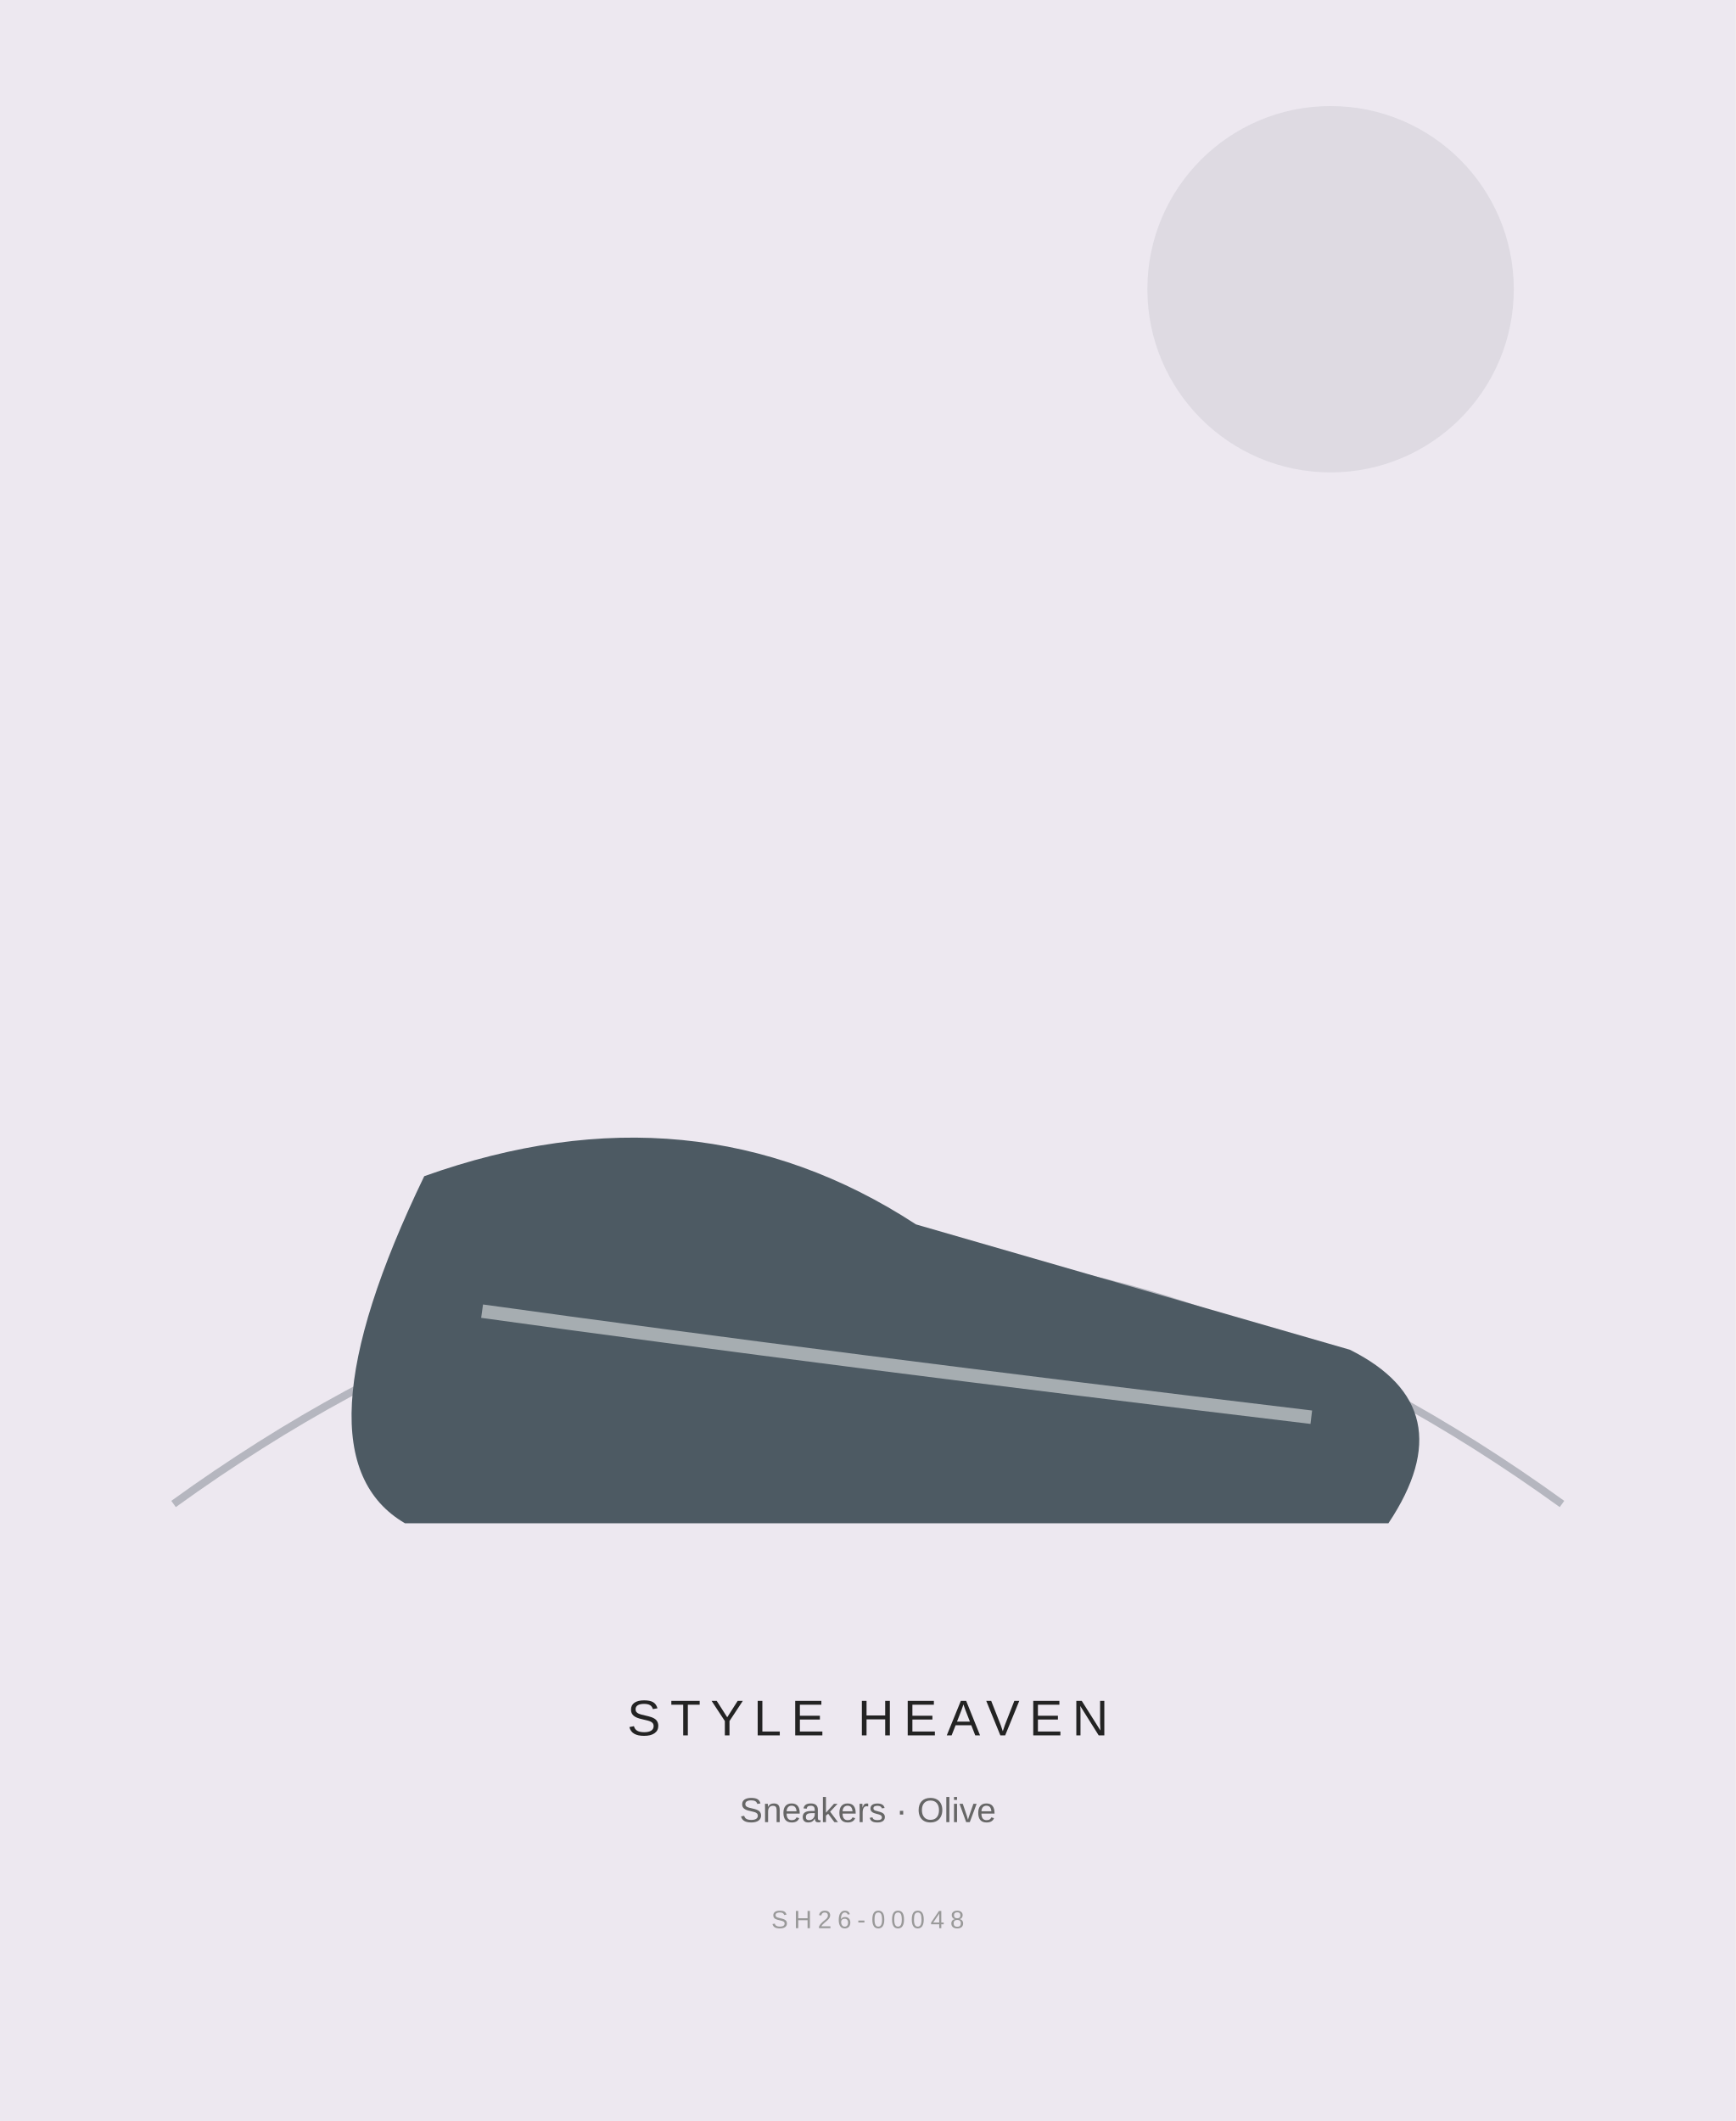
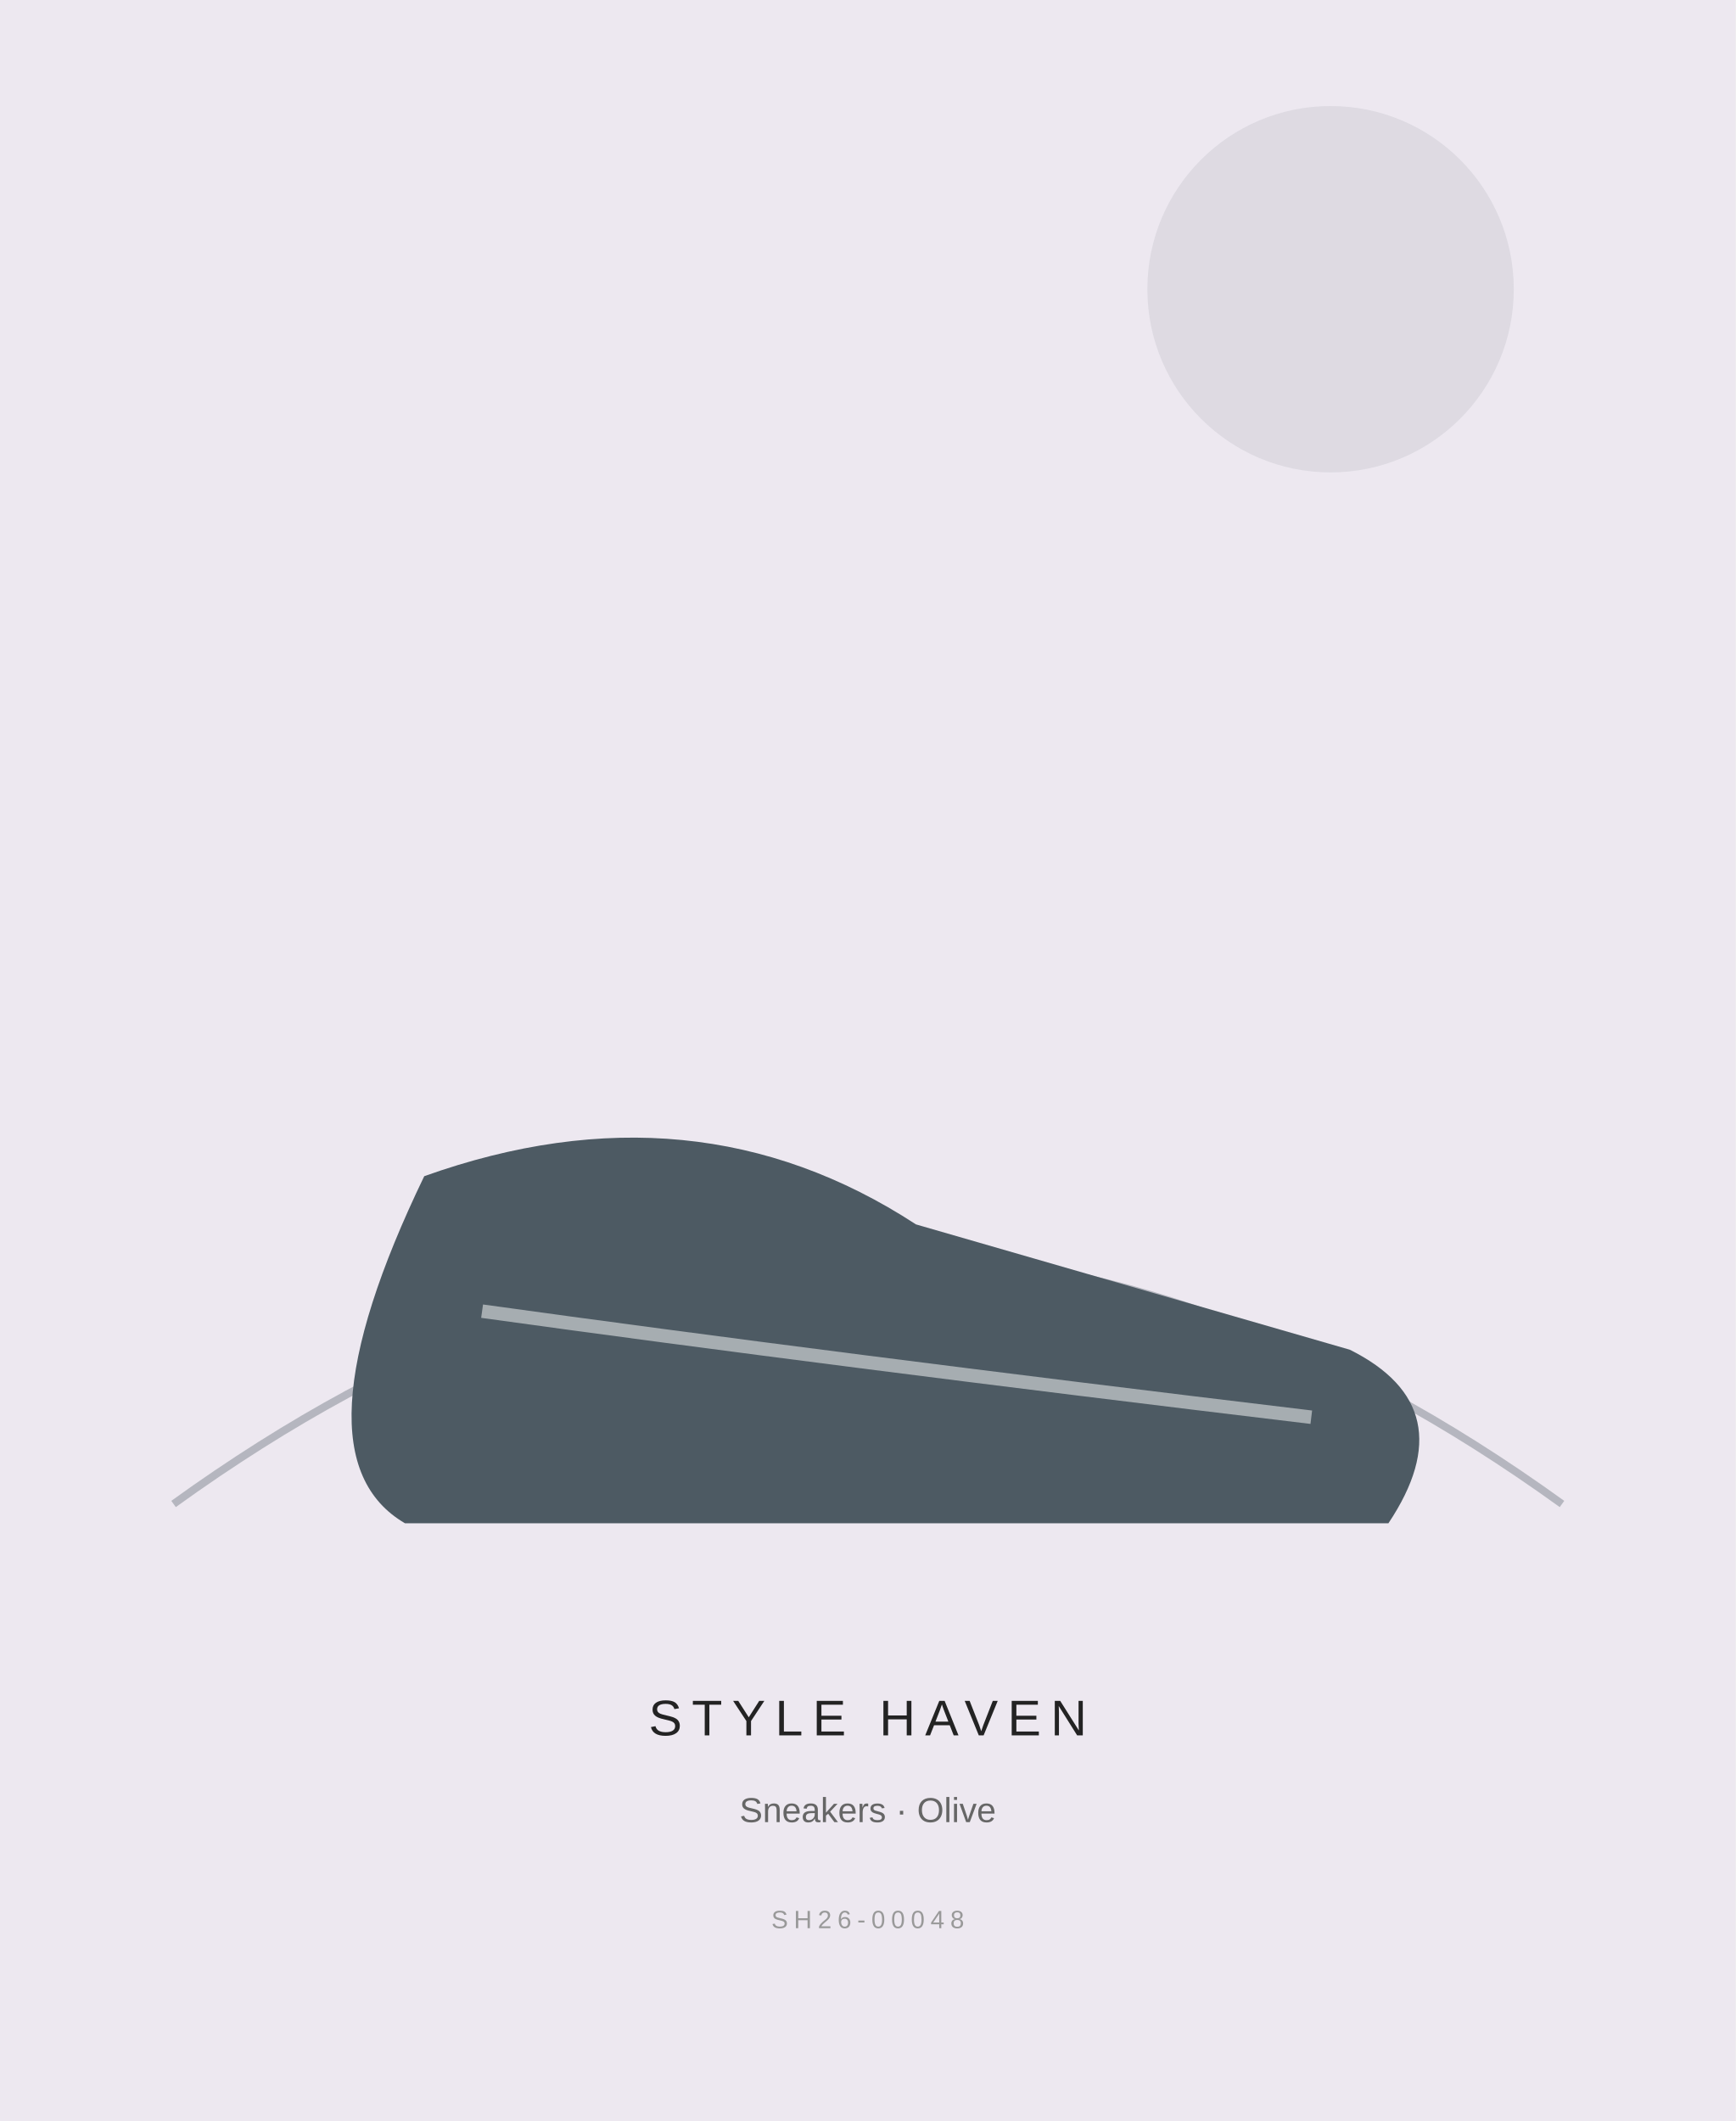
<svg xmlns="http://www.w3.org/2000/svg" viewBox="0 0 900 1100">
  <rect width="900" height="1100" fill="#EDE8F0" />
  <circle cx="690" cy="150" r="95" fill="#4D5A63" opacity=".10" />
  <path d="M90 780 Q450 520 810 780" fill="none" stroke="#4D5A63" stroke-width="4" opacity=".35" />
  <path d="M220 610 Q360 560 475 635 L700 700 Q760 730 720 790 L210 790 Q150 755 220 610Z" fill="#4D5A63" />
  <path d="M250 680 Q430 705 680 735" stroke="#fff" stroke-width="7" fill="none" opacity=".5" />
-   <text x="450" y="900" text-anchor="middle" font-family="Arial,sans-serif" font-size="26" letter-spacing="5" fill="#232323">STYLE HEAVEN</text>
+   <text x="450" y="900" text-anchor="middle" font-family="Arial,sans-serif" font-size="26" letter-spacing="5" fill="#232323">STYLE HAVEN</text>
  <text x="450" y="945" text-anchor="middle" font-family="Arial,sans-serif" font-size="18" fill="#666">Sneakers · Olive</text>
  <text x="450" y="1000" text-anchor="middle" font-family="Arial,sans-serif" font-size="13" letter-spacing="3" fill="#999">SH26-00048</text>
</svg>
